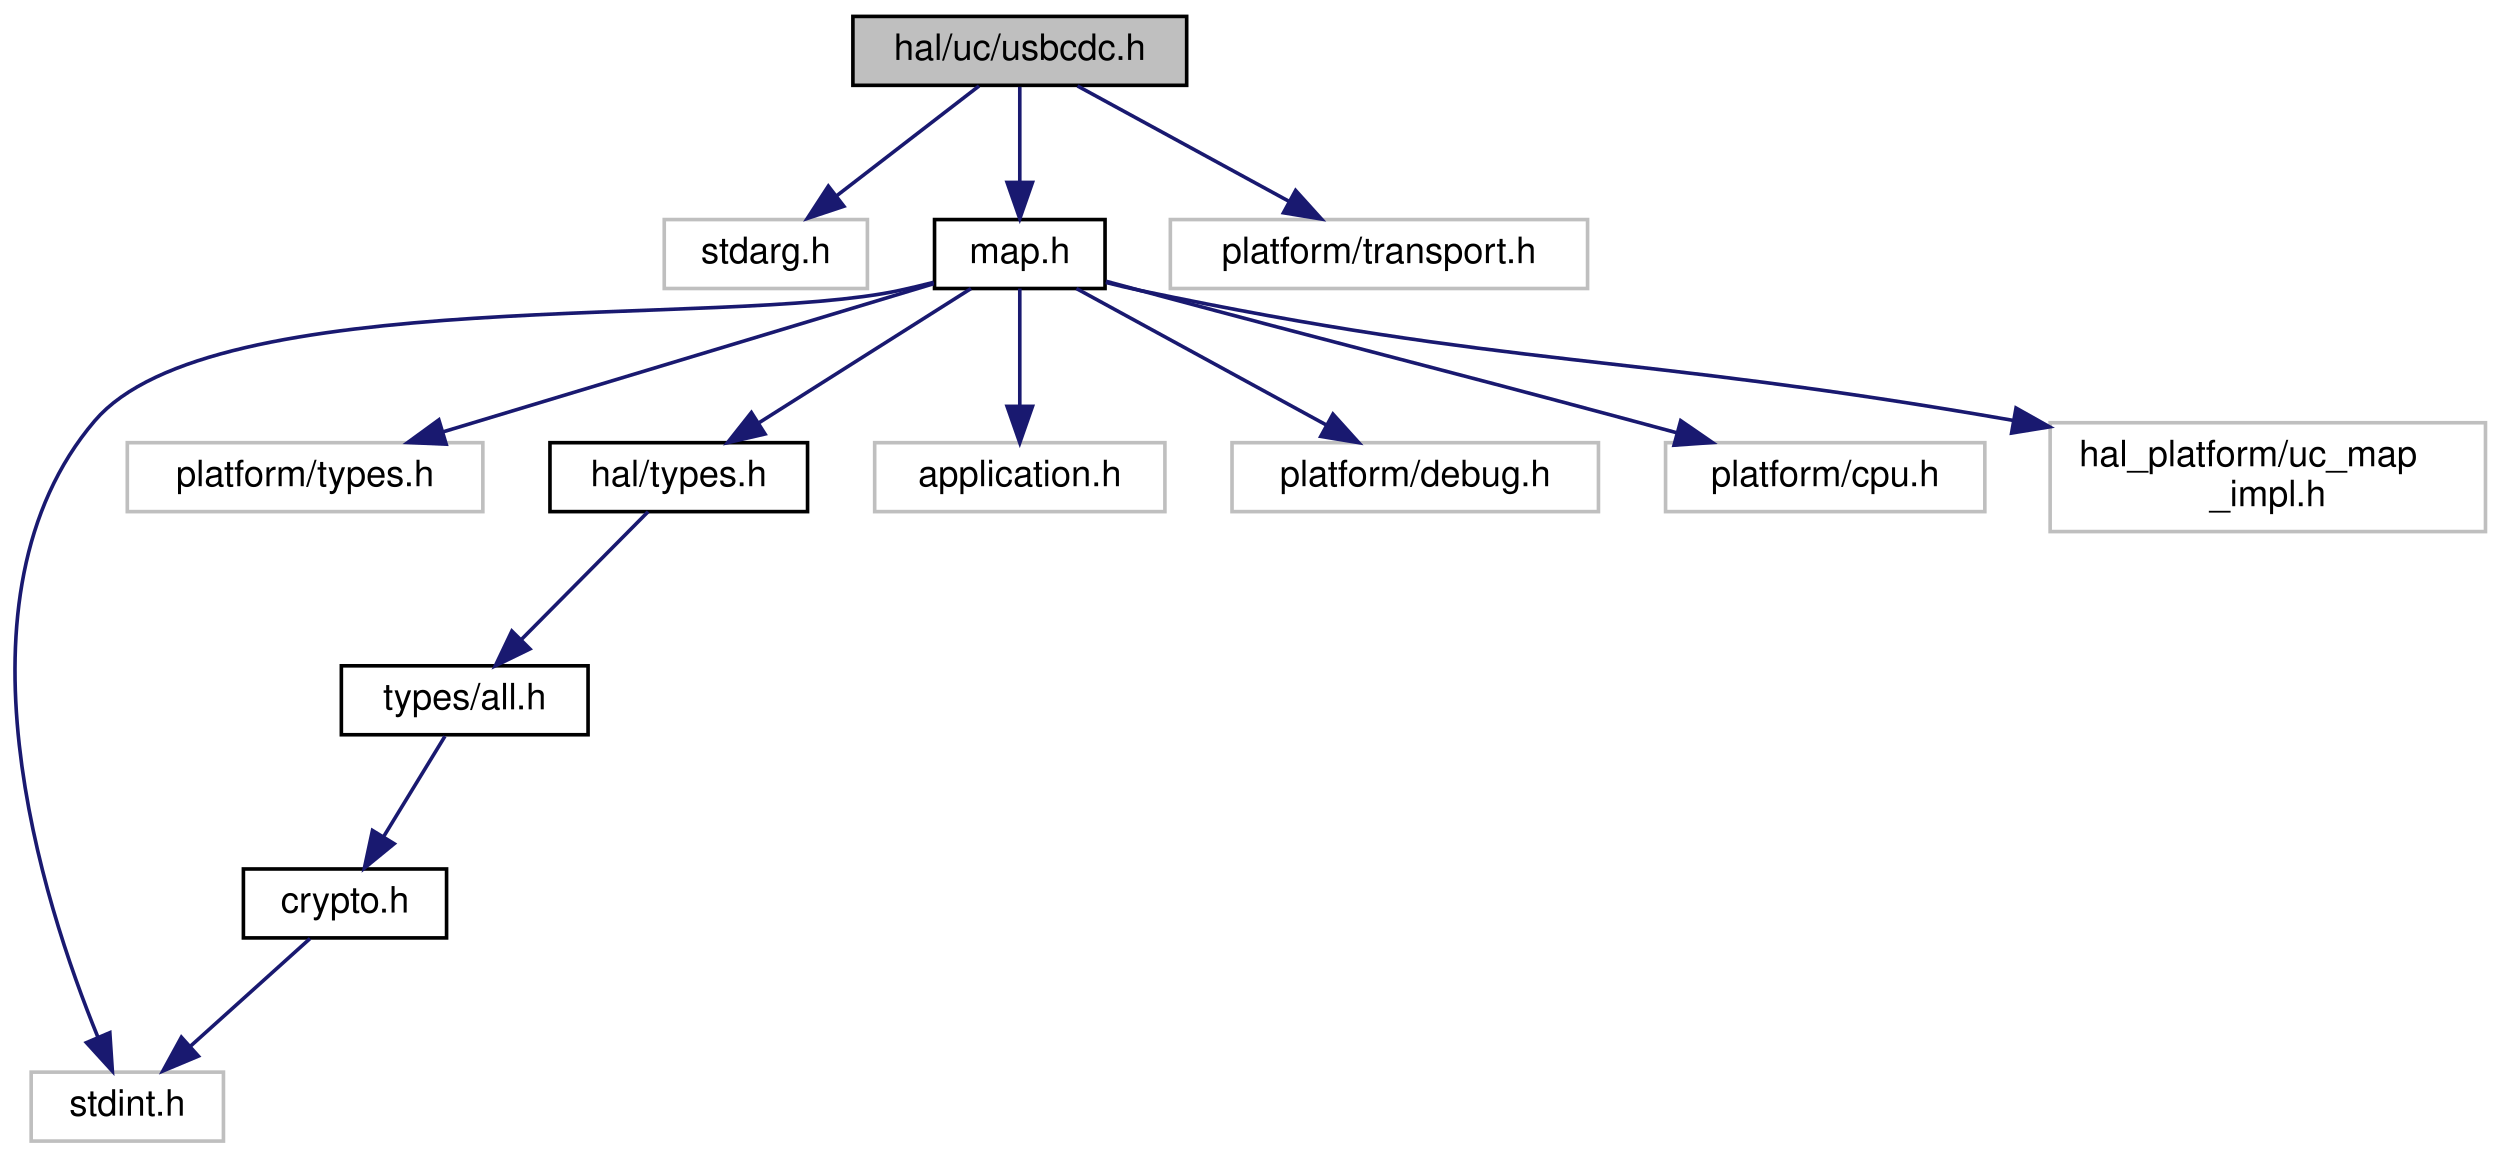
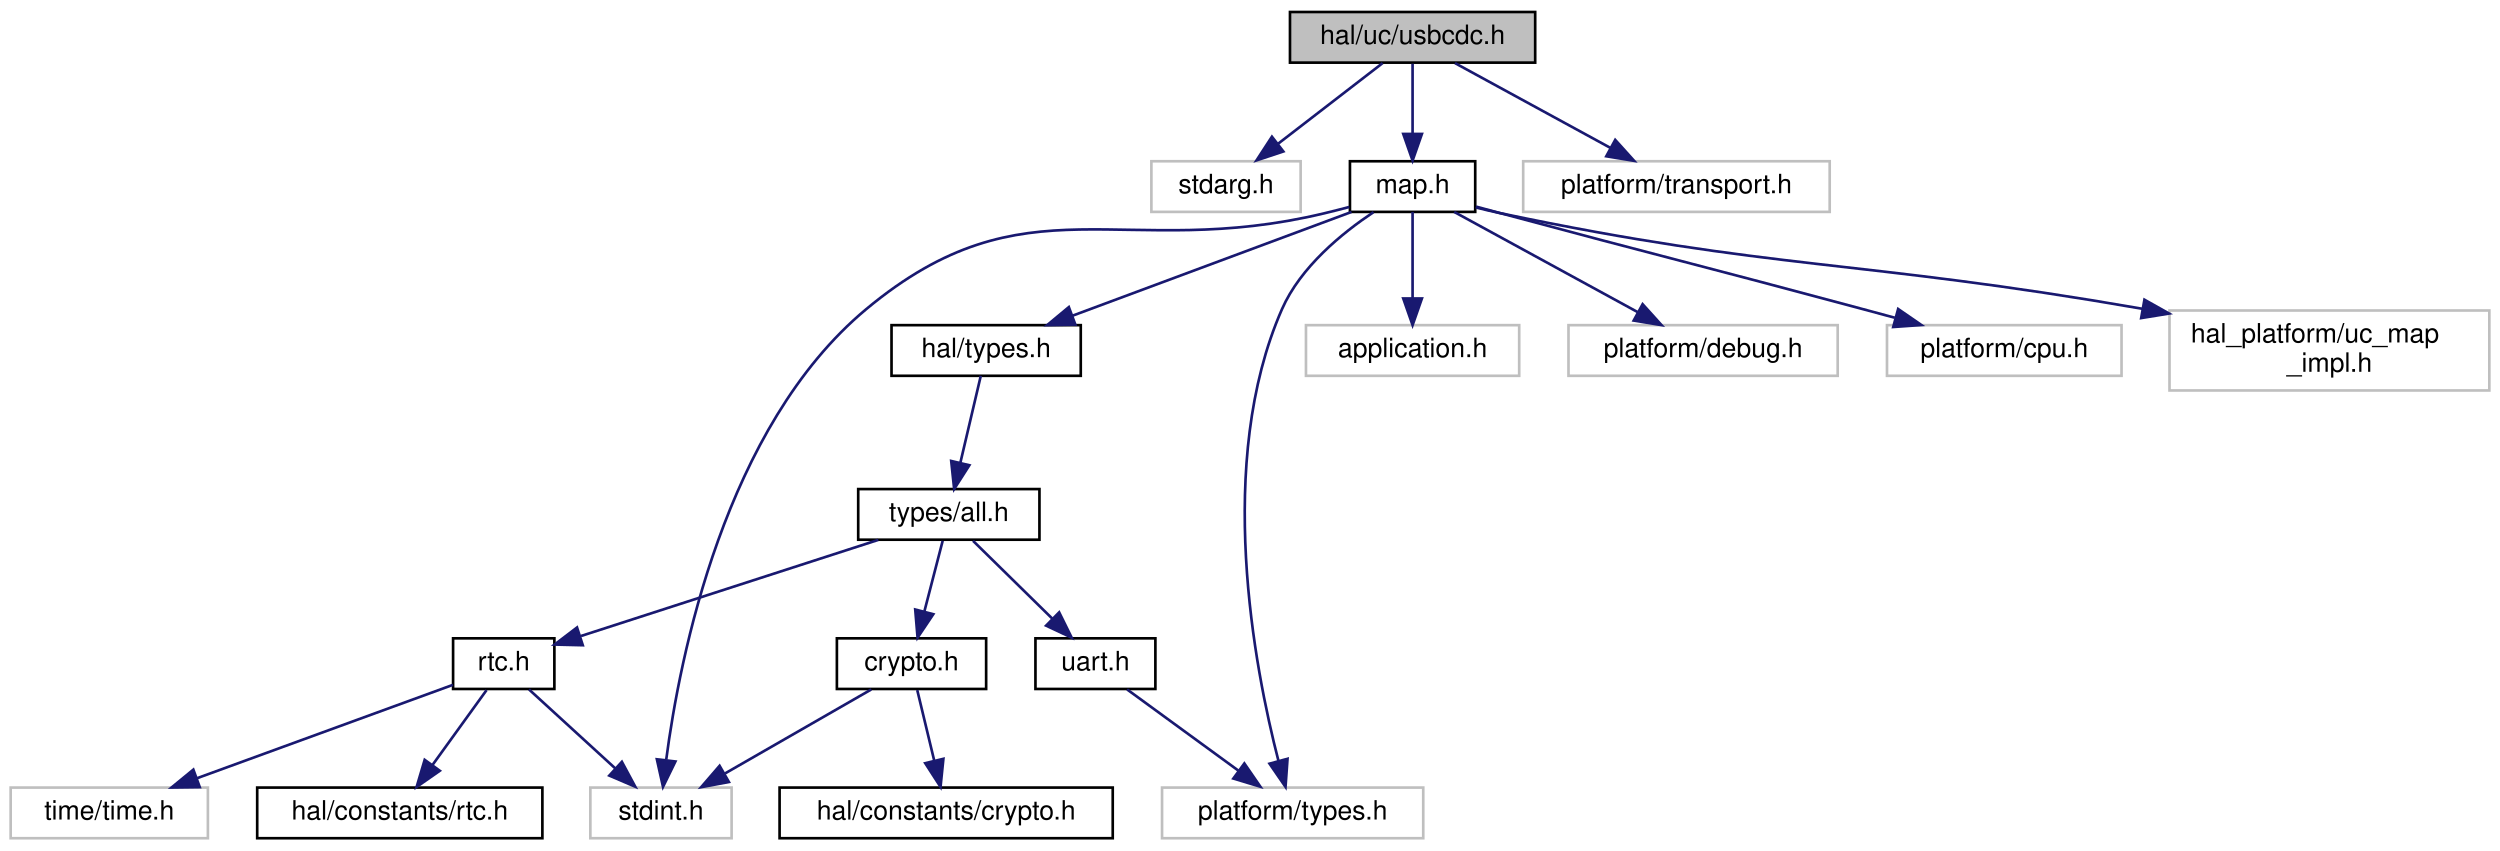
- <svg xmlns="http://www.w3.org/2000/svg" xmlns:xlink="http://www.w3.org/1999/xlink" width="689pt" height="319pt" viewBox="0.00 0.00 689.09 319.00">
+ <svg xmlns="http://www.w3.org/2000/svg" xmlns:xlink="http://www.w3.org/1999/xlink" width="938pt" height="319pt" viewBox="0.00 0.00 938.00 319.00">
  <g id="graph0" class="graph" transform="scale(1 1) rotate(0) translate(4 315)">
    <g id="node1" class="node">
      <g id="a_node1">
        <a xlink:title="HAL for USB CDC interface.">
-           <polygon fill="#bfbfbf" stroke="black" points="231.09,-291.5 231.09,-310.5 323.09,-310.5 323.09,-291.5 231.09,-291.5" />
-           <text text-anchor="middle" x="277.09" y="-298.5" font-family="Helvetica,sans-Serif" font-size="10.00">hal/uc/usbcdc.h</text>
+           <polygon fill="#bfbfbf" stroke="black" points="480,-291.5 480,-310.5 572,-310.5 572,-291.5 480,-291.5" />
+           <text text-anchor="middle" x="526" y="-298.5" font-family="Helvetica,sans-Serif" font-size="10.00">hal/uc/usbcdc.h</text>
        </a>
      </g>
    </g>
    <g id="node2" class="node">
      <g id="a_node2">
        <a xlink:title=" ">
-           <polygon fill="none" stroke="#bfbfbf" points="179.09,-235.5 179.09,-254.5 235.09,-254.5 235.09,-235.5 179.09,-235.5" />
-           <text text-anchor="middle" x="207.09" y="-242.5" font-family="Helvetica,sans-Serif" font-size="10.00">stdarg.h</text>
+           <polygon fill="none" stroke="#bfbfbf" points="428,-235.5 428,-254.5 484,-254.5 484,-235.5 428,-235.5" />
+           <text text-anchor="middle" x="456" y="-242.5" font-family="Helvetica,sans-Serif" font-size="10.00">stdarg.h</text>
        </a>
      </g>
    </g>
    <g id="edge1" class="edge">
-       <path fill="none" stroke="midnightblue" d="M265.85,-291.32C255.3,-283.18 239.29,-270.84 226.65,-261.09" />
-       <polygon fill="midnightblue" stroke="midnightblue" points="228.6,-258.17 218.54,-254.83 224.32,-263.71 228.6,-258.17" />
+       <path fill="none" stroke="midnightblue" d="M514.75,-291.32C504.2,-283.18 488.2,-270.84 475.56,-261.09" />
+       <polygon fill="midnightblue" stroke="midnightblue" points="477.51,-258.17 467.45,-254.83 473.23,-263.71 477.51,-258.17" />
    </g>
    <g id="node3" class="node">
      <g id="a_node3">
        <a xlink:href="map_8h.html" target="_top" xlink:title="HAL for uC Peripheral Map.">
-           <polygon fill="none" stroke="black" points="253.59,-235.5 253.59,-254.5 300.59,-254.5 300.59,-235.5 253.59,-235.5" />
-           <text text-anchor="middle" x="277.09" y="-242.5" font-family="Helvetica,sans-Serif" font-size="10.00">map.h</text>
+           <polygon fill="none" stroke="black" points="502.5,-235.5 502.5,-254.5 549.5,-254.5 549.5,-235.5 502.5,-235.5" />
+           <text text-anchor="middle" x="526" y="-242.5" font-family="Helvetica,sans-Serif" font-size="10.00">map.h</text>
        </a>
      </g>
    </g>
    <g id="edge2" class="edge">
-       <path fill="none" stroke="midnightblue" d="M277.09,-291.08C277.09,-284.01 277.09,-273.86 277.09,-264.99" />
-       <polygon fill="midnightblue" stroke="midnightblue" points="280.59,-264.75 277.09,-254.75 273.59,-264.75 280.59,-264.75" />
-     </g>
-     <g id="node13" class="node">
-       <g id="a_node13">
-         <a xlink:title=" ">
-           <polygon fill="none" stroke="#bfbfbf" points="318.59,-235.5 318.59,-254.5 433.59,-254.5 433.59,-235.5 318.59,-235.5" />
-           <text text-anchor="middle" x="376.09" y="-242.5" font-family="Helvetica,sans-Serif" font-size="10.00">platform/transport.h</text>
-         </a>
-       </g>
-     </g>
-     <g id="edge13" class="edge">
-       <path fill="none" stroke="midnightblue" d="M293,-291.32C308.73,-282.74 333.04,-269.49 351.3,-259.52" />
-       <polygon fill="midnightblue" stroke="midnightblue" points="353.12,-262.52 360.23,-254.65 349.77,-256.37 353.12,-262.52" />
+       <path fill="none" stroke="midnightblue" d="M526,-291.08C526,-284.01 526,-273.86 526,-264.99" />
+       <polygon fill="midnightblue" stroke="midnightblue" points="529.5,-264.75 526,-254.75 522.5,-264.75 529.5,-264.75" />
+     </g>
+     <g id="node18" class="node">
+       <g id="a_node18">
+         <a xlink:title=" ">
+           <polygon fill="none" stroke="#bfbfbf" points="567.5,-235.5 567.5,-254.5 682.5,-254.5 682.5,-235.5 567.5,-235.5" />
+           <text text-anchor="middle" x="625" y="-242.5" font-family="Helvetica,sans-Serif" font-size="10.00">platform/transport.h</text>
+         </a>
+       </g>
+     </g>
+     <g id="edge20" class="edge">
+       <path fill="none" stroke="midnightblue" d="M541.91,-291.32C557.64,-282.74 581.94,-269.49 600.21,-259.52" />
+       <polygon fill="midnightblue" stroke="midnightblue" points="602.03,-262.52 609.13,-254.65 598.68,-256.37 602.03,-262.52" />
    </g>
    <g id="node4" class="node">
      <g id="a_node4">
        <a xlink:title=" ">
-           <polygon fill="none" stroke="#bfbfbf" points="4.59,-0.5 4.59,-19.5 57.59,-19.5 57.59,-0.5 4.59,-0.5" />
-           <text text-anchor="middle" x="31.09" y="-7.5" font-family="Helvetica,sans-Serif" font-size="10.00">stdint.h</text>
+           <polygon fill="none" stroke="#bfbfbf" points="217.5,-0.5 217.5,-19.5 270.5,-19.5 270.5,-0.5 217.5,-0.5" />
+           <text text-anchor="middle" x="244" y="-7.5" font-family="Helvetica,sans-Serif" font-size="10.00">stdint.h</text>
        </a>
      </g>
    </g>
    <g id="edge3" class="edge">
-       <path fill="none" stroke="midnightblue" d="M253.37,-237.21C250.26,-236.41 247.11,-235.65 244.09,-235 195.25,-224.41 54.48,-237.06 22.09,-199 -19.34,-150.3 7.83,-66.21 22.93,-29.28" />
-       <polygon fill="midnightblue" stroke="midnightblue" points="26.27,-30.38 26.97,-19.8 19.83,-27.63 26.27,-30.38" />
+       <path fill="none" stroke="midnightblue" d="M502.25,-237.34C499.15,-236.52 496,-235.72 493,-235 417.07,-216.72 381.03,-248.97 321,-199 267.94,-154.83 251,-68.29 245.97,-30" />
+       <polygon fill="midnightblue" stroke="midnightblue" points="249.41,-29.29 244.76,-19.77 242.46,-30.11 249.41,-29.29" />
    </g>
    <g id="node5" class="node">
      <g id="a_node5">
        <a xlink:title=" ">
-           <polygon fill="none" stroke="#bfbfbf" points="31.09,-174 31.09,-193 129.09,-193 129.09,-174 31.09,-174" />
-           <text text-anchor="middle" x="80.09" y="-181" font-family="Helvetica,sans-Serif" font-size="10.00">platform/types.h</text>
+           <polygon fill="none" stroke="#bfbfbf" points="432,-0.5 432,-19.5 530,-19.5 530,-0.5 432,-0.5" />
+           <text text-anchor="middle" x="481" y="-7.5" font-family="Helvetica,sans-Serif" font-size="10.00">platform/types.h</text>
        </a>
      </g>
    </g>
    <g id="edge4" class="edge">
-       <path fill="none" stroke="midnightblue" d="M253.33,-236.82C219.75,-226.68 158.04,-208.04 118.06,-195.97" />
-       <polygon fill="midnightblue" stroke="midnightblue" points="118.98,-192.59 108.39,-193.05 116.96,-199.29 118.98,-192.59" />
+       <path fill="none" stroke="midnightblue" d="M511.34,-235.4C499.59,-227.58 483.97,-214.86 477,-199 451.76,-141.55 466.67,-64.4 475.68,-29.51" />
+       <polygon fill="midnightblue" stroke="midnightblue" points="479.08,-30.31 478.33,-19.74 472.33,-28.47 479.08,-30.31" />
    </g>
    <g id="node6" class="node">
      <g id="a_node6">
        <a xlink:href="types_8h_source.html" target="_top" xlink:title=" ">
-           <polygon fill="none" stroke="black" points="147.59,-174 147.59,-193 218.59,-193 218.59,-174 147.59,-174" />
-           <text text-anchor="middle" x="183.09" y="-181" font-family="Helvetica,sans-Serif" font-size="10.00">hal/types.h</text>
+           <polygon fill="none" stroke="black" points="330.5,-174 330.5,-193 401.5,-193 401.5,-174 330.5,-174" />
+           <text text-anchor="middle" x="366" y="-181" font-family="Helvetica,sans-Serif" font-size="10.00">hal/types.h</text>
        </a>
      </g>
    </g>
    <g id="edge5" class="edge">
-       <path fill="none" stroke="midnightblue" d="M263.63,-235.48C248.41,-225.84 223.41,-210.02 205.29,-198.55" />
-       <polygon fill="midnightblue" stroke="midnightblue" points="206.86,-195.4 196.54,-193.01 203.11,-201.31 206.86,-195.4" />
-     </g>
-     <g id="node9" class="node">
-       <g id="a_node9">
-         <a xlink:title=" ">
-           <polygon fill="none" stroke="#bfbfbf" points="237.09,-174 237.09,-193 317.09,-193 317.09,-174 237.09,-174" />
-           <text text-anchor="middle" x="277.09" y="-181" font-family="Helvetica,sans-Serif" font-size="10.00">application.h</text>
-         </a>
-       </g>
-     </g>
-     <g id="edge9" class="edge">
-       <path fill="none" stroke="midnightblue" d="M277.09,-235.48C277.09,-227.08 277.09,-213.98 277.09,-203.16" />
-       <polygon fill="midnightblue" stroke="midnightblue" points="280.59,-203.01 277.09,-193.01 273.59,-203.01 280.59,-203.01" />
-     </g>
-     <g id="node10" class="node">
-       <g id="a_node10">
-         <a xlink:title=" ">
-           <polygon fill="none" stroke="#bfbfbf" points="335.59,-174 335.59,-193 436.59,-193 436.59,-174 335.59,-174" />
-           <text text-anchor="middle" x="386.09" y="-181" font-family="Helvetica,sans-Serif" font-size="10.00">platform/debug.h</text>
-         </a>
-       </g>
-     </g>
-     <g id="edge10" class="edge">
-       <path fill="none" stroke="midnightblue" d="M292.71,-235.48C310.68,-225.67 340.42,-209.43 361.5,-197.92" />
-       <polygon fill="midnightblue" stroke="midnightblue" points="363.41,-200.87 370.51,-193.01 360.05,-194.73 363.41,-200.87" />
-     </g>
-     <g id="node11" class="node">
-       <g id="a_node11">
-         <a xlink:title=" ">
-           <polygon fill="none" stroke="#bfbfbf" points="455.09,-174 455.09,-193 543.09,-193 543.09,-174 455.09,-174" />
-           <text text-anchor="middle" x="499.09" y="-181" font-family="Helvetica,sans-Serif" font-size="10.00">platform/cpu.h</text>
-         </a>
-       </g>
-     </g>
-     <g id="edge11" class="edge">
-       <path fill="none" stroke="midnightblue" d="M300.88,-237.49C303.98,-236.65 307.11,-235.8 310.09,-235 370.48,-218.77 385.72,-215.25 446.09,-199 449.97,-197.96 454.01,-196.86 458.05,-195.77" />
-       <polygon fill="midnightblue" stroke="midnightblue" points="459.27,-199.06 468,-193.05 457.43,-192.31 459.27,-199.06" />
-     </g>
-     <g id="node12" class="node">
-       <g id="a_node12">
-         <a xlink:title=" ">
-           <polygon fill="none" stroke="#bfbfbf" points="561.09,-168.5 561.09,-198.5 681.09,-198.5 681.09,-168.5 561.09,-168.5" />
-           <text text-anchor="start" x="569.09" y="-186.5" font-family="Helvetica,sans-Serif" font-size="10.00">hal_platform/uc_map</text>
-           <text text-anchor="middle" x="621.09" y="-175.5" font-family="Helvetica,sans-Serif" font-size="10.00">_impl.h</text>
-         </a>
-       </g>
-     </g>
-     <g id="edge12" class="edge">
-       <path fill="none" stroke="midnightblue" d="M300.8,-237.17C303.92,-236.38 307.07,-235.63 310.09,-235 413.39,-213.31 443.32,-217.89 550.96,-199.13" />
-       <polygon fill="midnightblue" stroke="midnightblue" points="551.69,-202.55 560.92,-197.36 550.47,-195.66 551.69,-202.55" />
+       <path fill="none" stroke="midnightblue" d="M503.08,-235.48C475.63,-225.27 429.48,-208.11 398.4,-196.55" />
+       <polygon fill="midnightblue" stroke="midnightblue" points="399.47,-193.21 388.88,-193.01 397.03,-199.78 399.47,-193.21" />
+     </g>
+     <g id="node14" class="node">
+       <g id="a_node14">
+         <a xlink:title=" ">
+           <polygon fill="none" stroke="#bfbfbf" points="486,-174 486,-193 566,-193 566,-174 486,-174" />
+           <text text-anchor="middle" x="526" y="-181" font-family="Helvetica,sans-Serif" font-size="10.00">application.h</text>
+         </a>
+       </g>
+     </g>
+     <g id="edge16" class="edge">
+       <path fill="none" stroke="midnightblue" d="M526,-235.48C526,-227.08 526,-213.98 526,-203.16" />
+       <polygon fill="midnightblue" stroke="midnightblue" points="529.5,-203.01 526,-193.01 522.5,-203.01 529.5,-203.01" />
+     </g>
+     <g id="node15" class="node">
+       <g id="a_node15">
+         <a xlink:title=" ">
+           <polygon fill="none" stroke="#bfbfbf" points="584.5,-174 584.5,-193 685.5,-193 685.5,-174 584.5,-174" />
+           <text text-anchor="middle" x="635" y="-181" font-family="Helvetica,sans-Serif" font-size="10.00">platform/debug.h</text>
+         </a>
+       </g>
+     </g>
+     <g id="edge17" class="edge">
+       <path fill="none" stroke="midnightblue" d="M541.62,-235.48C559.59,-225.67 589.32,-209.43 610.41,-197.92" />
+       <polygon fill="midnightblue" stroke="midnightblue" points="612.31,-200.87 619.41,-193.01 608.96,-194.73 612.31,-200.87" />
+     </g>
+     <g id="node16" class="node">
+       <g id="a_node16">
+         <a xlink:title=" ">
+           <polygon fill="none" stroke="#bfbfbf" points="704,-174 704,-193 792,-193 792,-174 704,-174" />
+           <text text-anchor="middle" x="748" y="-181" font-family="Helvetica,sans-Serif" font-size="10.00">platform/cpu.h</text>
+         </a>
+       </g>
+     </g>
+     <g id="edge18" class="edge">
+       <path fill="none" stroke="midnightblue" d="M549.79,-237.49C552.89,-236.65 556.02,-235.8 559,-235 619.38,-218.77 634.62,-215.25 695,-199 698.88,-197.96 702.92,-196.86 706.95,-195.77" />
+       <polygon fill="midnightblue" stroke="midnightblue" points="708.18,-199.06 716.9,-193.05 706.34,-192.31 708.18,-199.06" />
+     </g>
+     <g id="node17" class="node">
+       <g id="a_node17">
+         <a xlink:title=" ">
+           <polygon fill="none" stroke="#bfbfbf" points="810,-168.5 810,-198.5 930,-198.5 930,-168.5 810,-168.5" />
+           <text text-anchor="start" x="818" y="-186.5" font-family="Helvetica,sans-Serif" font-size="10.00">hal_platform/uc_map</text>
+           <text text-anchor="middle" x="870" y="-175.5" font-family="Helvetica,sans-Serif" font-size="10.00">_impl.h</text>
+         </a>
+       </g>
+     </g>
+     <g id="edge19" class="edge">
+       <path fill="none" stroke="midnightblue" d="M549.71,-237.17C552.82,-236.38 555.98,-235.63 559,-235 662.3,-213.31 692.23,-217.89 799.87,-199.13" />
+       <polygon fill="midnightblue" stroke="midnightblue" points="800.59,-202.55 809.83,-197.36 799.37,-195.66 800.59,-202.55" />
    </g>
    <g id="node7" class="node">
      <g id="a_node7">
        <a xlink:href="types_2all_8h_source.html" target="_top" xlink:title=" ">
-           <polygon fill="none" stroke="black" points="90.09,-112.5 90.09,-131.5 158.09,-131.5 158.09,-112.5 90.09,-112.5" />
-           <text text-anchor="middle" x="124.09" y="-119.5" font-family="Helvetica,sans-Serif" font-size="10.00">types/all.h</text>
+           <polygon fill="none" stroke="black" points="318,-112.5 318,-131.5 386,-131.5 386,-112.5 318,-112.5" />
+           <text text-anchor="middle" x="352" y="-119.5" font-family="Helvetica,sans-Serif" font-size="10.00">types/all.h</text>
        </a>
      </g>
    </g>
    <g id="edge6" class="edge">
-       <path fill="none" stroke="midnightblue" d="M174.64,-173.98C165.53,-164.78 150.82,-149.96 139.62,-138.66" />
-       <polygon fill="midnightblue" stroke="midnightblue" points="142.06,-136.15 132.53,-131.51 137.09,-141.07 142.06,-136.15" />
+       <path fill="none" stroke="midnightblue" d="M363.99,-173.98C362,-165.49 358.87,-152.2 356.31,-141.32" />
+       <polygon fill="midnightblue" stroke="midnightblue" points="359.7,-140.44 354,-131.51 352.89,-142.04 359.7,-140.44" />
    </g>
    <g id="node8" class="node">
      <g id="a_node8">
        <a xlink:href="types_2crypto_8h_source.html" target="_top" xlink:title=" ">
-           <polygon fill="none" stroke="black" points="63.09,-56.5 63.09,-75.5 119.09,-75.5 119.09,-56.5 63.09,-56.5" />
-           <text text-anchor="middle" x="91.09" y="-63.5" font-family="Helvetica,sans-Serif" font-size="10.00">crypto.h</text>
+           <polygon fill="none" stroke="black" points="310,-56.5 310,-75.5 366,-75.5 366,-56.5 310,-56.5" />
+           <text text-anchor="middle" x="338" y="-63.5" font-family="Helvetica,sans-Serif" font-size="10.00">crypto.h</text>
        </a>
      </g>
    </g>
    <g id="edge7" class="edge">
-       <path fill="none" stroke="midnightblue" d="M118.64,-112.08C114.08,-104.61 107.43,-93.72 101.8,-84.52" />
-       <polygon fill="midnightblue" stroke="midnightblue" points="104.64,-82.46 96.44,-75.75 98.67,-86.11 104.64,-82.46" />
+       <path fill="none" stroke="midnightblue" d="M349.69,-112.08C347.83,-104.93 345.16,-94.64 342.85,-85.69" />
+       <polygon fill="midnightblue" stroke="midnightblue" points="346.17,-84.55 340.27,-75.75 339.39,-86.31 346.17,-84.55" />
+     </g>
+     <g id="node10" class="node">
+       <g id="a_node10">
+         <a xlink:href="types_2rtc_8h_source.html" target="_top" xlink:title=" ">
+           <polygon fill="none" stroke="black" points="166,-56.5 166,-75.5 204,-75.5 204,-56.5 166,-56.5" />
+           <text text-anchor="middle" x="185" y="-63.5" font-family="Helvetica,sans-Serif" font-size="10.00">rtc.h</text>
+         </a>
+       </g>
+     </g>
+     <g id="edge10" class="edge">
+       <path fill="none" stroke="midnightblue" d="M325.54,-112.44C295.13,-102.61 245.39,-86.53 213.97,-76.37" />
+       <polygon fill="midnightblue" stroke="midnightblue" points="214.66,-72.91 204.07,-73.16 212.5,-79.57 214.66,-72.91" />
+     </g>
+     <g id="node13" class="node">
+       <g id="a_node13">
+         <a xlink:href="types_2uart_8h_source.html" target="_top" xlink:title=" ">
+           <polygon fill="none" stroke="black" points="384.5,-56.5 384.5,-75.5 429.5,-75.5 429.5,-56.5 384.5,-56.5" />
+           <text text-anchor="middle" x="407" y="-63.5" font-family="Helvetica,sans-Serif" font-size="10.00">uart.h</text>
+         </a>
+       </g>
+     </g>
+     <g id="edge14" class="edge">
+       <path fill="none" stroke="midnightblue" d="M361.08,-112.08C369.17,-104.14 381.2,-92.34 390.91,-82.8" />
+       <polygon fill="midnightblue" stroke="midnightblue" points="393.4,-85.25 398.09,-75.75 388.5,-80.26 393.4,-85.25" />
    </g>
    <g id="edge8" class="edge">
-       <path fill="none" stroke="midnightblue" d="M81.45,-56.32C72.58,-48.34 59.22,-36.31 48.49,-26.65" />
-       <polygon fill="midnightblue" stroke="midnightblue" points="50.68,-23.92 40.91,-19.83 46,-29.13 50.68,-23.92" />
+       <path fill="none" stroke="midnightblue" d="M322.9,-56.32C308.1,-47.82 285.31,-34.73 268.02,-24.8" />
+       <polygon fill="midnightblue" stroke="midnightblue" points="269.48,-21.6 259.07,-19.65 265.99,-27.67 269.48,-21.6" />
+     </g>
+     <g id="node9" class="node">
+       <g id="a_node9">
+         <a xlink:href="constants_2crypto_8h_source.html" target="_top" xlink:title=" ">
+           <polygon fill="none" stroke="black" points="288.5,-0.5 288.5,-19.5 413.5,-19.5 413.5,-0.5 288.5,-0.5" />
+           <text text-anchor="middle" x="351" y="-7.5" font-family="Helvetica,sans-Serif" font-size="10.00">hal/constants/crypto.h</text>
+         </a>
+       </g>
+     </g>
+     <g id="edge9" class="edge">
+       <path fill="none" stroke="midnightblue" d="M340.15,-56.08C341.87,-48.93 344.35,-38.64 346.5,-29.69" />
+       <polygon fill="midnightblue" stroke="midnightblue" points="349.96,-30.29 348.89,-19.75 343.15,-28.65 349.96,-30.29" />
+     </g>
+     <g id="edge11" class="edge">
+       <path fill="none" stroke="midnightblue" d="M194.48,-56.32C203.2,-48.34 216.34,-36.31 226.9,-26.65" />
+       <polygon fill="midnightblue" stroke="midnightblue" points="229.33,-29.17 234.35,-19.83 224.61,-24 229.33,-29.17" />
+     </g>
+     <g id="node11" class="node">
+       <g id="a_node11">
+         <a xlink:href="constants_2rtc_8h_source.html" target="_top" xlink:title=" ">
+           <polygon fill="none" stroke="black" points="92.5,-0.5 92.5,-19.5 199.5,-19.5 199.5,-0.5 92.5,-0.5" />
+           <text text-anchor="middle" x="146" y="-7.5" font-family="Helvetica,sans-Serif" font-size="10.00">hal/constants/rtc.h</text>
+         </a>
+       </g>
+     </g>
+     <g id="edge12" class="edge">
+       <path fill="none" stroke="midnightblue" d="M178.56,-56.08C173.05,-48.46 164.97,-37.26 158.24,-27.94" />
+       <polygon fill="midnightblue" stroke="midnightblue" points="161.01,-25.81 152.32,-19.75 155.34,-29.91 161.01,-25.81" />
+     </g>
+     <g id="node12" class="node">
+       <g id="a_node12">
+         <a xlink:title=" ">
+           <polygon fill="none" stroke="#bfbfbf" points="0,-0.5 0,-19.5 74,-19.5 74,-0.5 0,-0.5" />
+           <text text-anchor="middle" x="37" y="-7.5" font-family="Helvetica,sans-Serif" font-size="10.00">time/time.h</text>
+         </a>
+       </g>
+     </g>
+     <g id="edge13" class="edge">
+       <path fill="none" stroke="midnightblue" d="M165.95,-58.05C141.69,-49.2 99.35,-33.75 69.83,-22.98" />
+       <polygon fill="midnightblue" stroke="midnightblue" points="70.95,-19.66 60.36,-19.52 68.55,-26.24 70.95,-19.66" />
+     </g>
+     <g id="edge15" class="edge">
+       <path fill="none" stroke="midnightblue" d="M418.89,-56.32C430.15,-48.11 447.29,-35.6 460.71,-25.81" />
+       <polygon fill="midnightblue" stroke="midnightblue" points="462.88,-28.56 468.89,-19.83 458.75,-22.9 462.88,-28.56" />
    </g>
  </g>
</svg>
